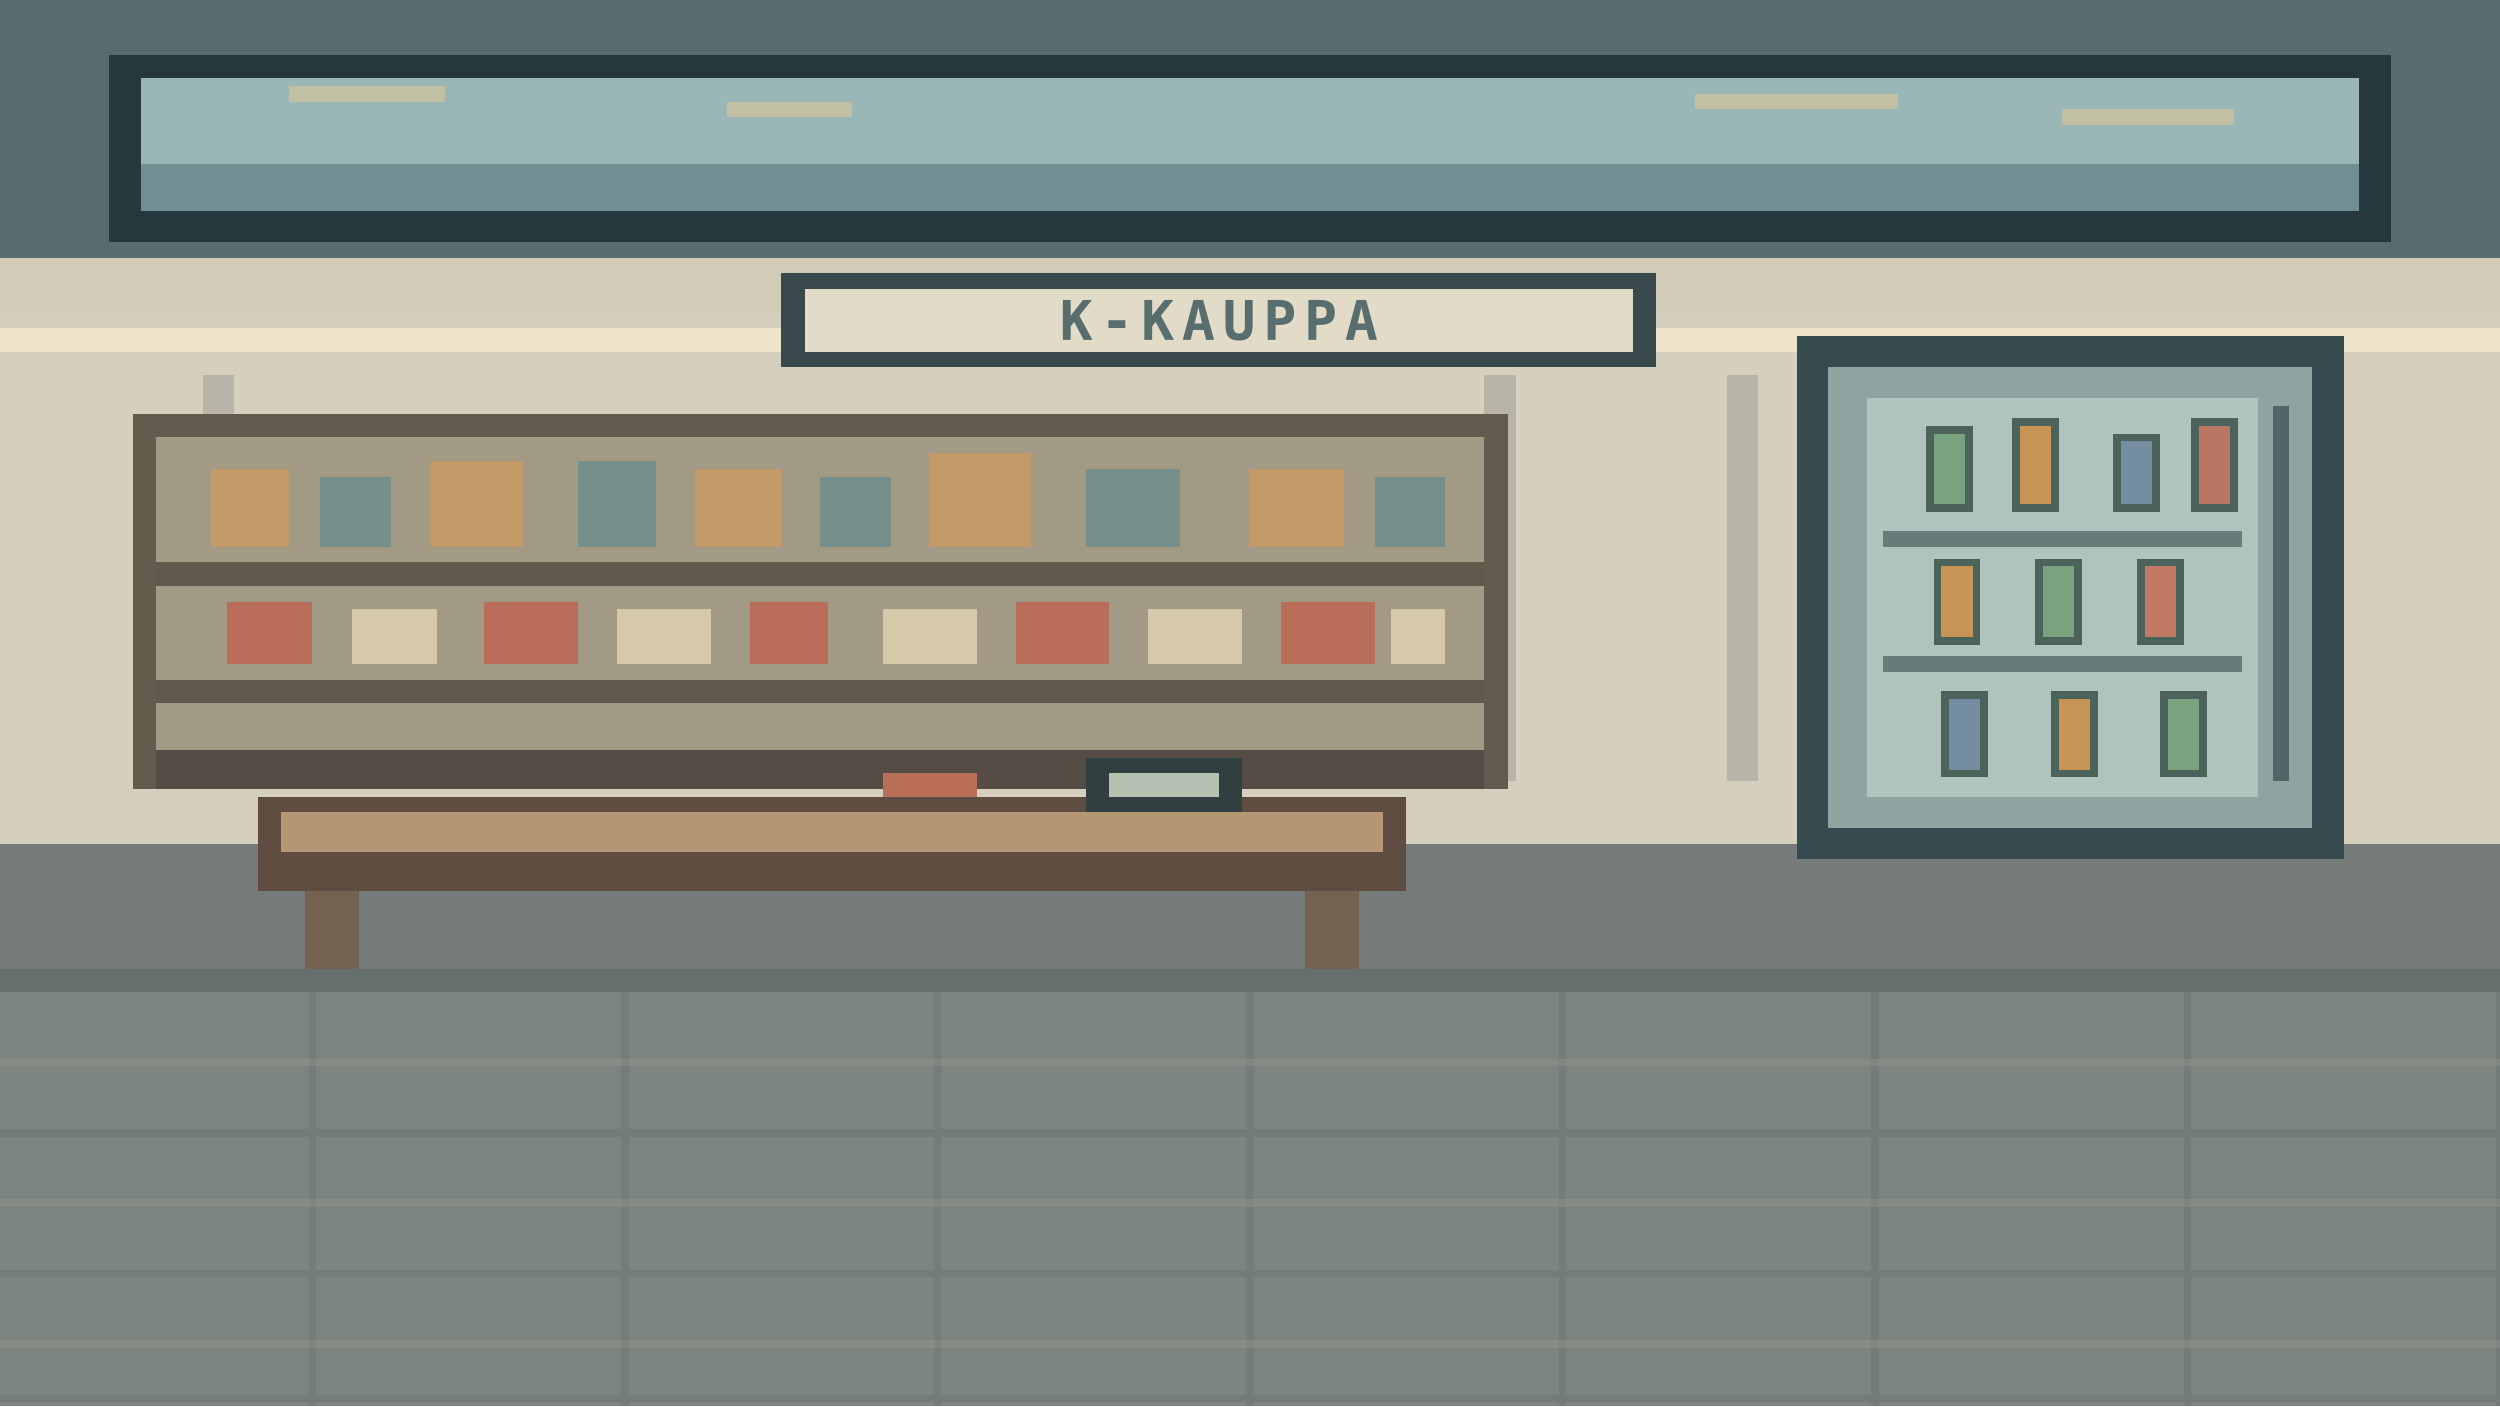
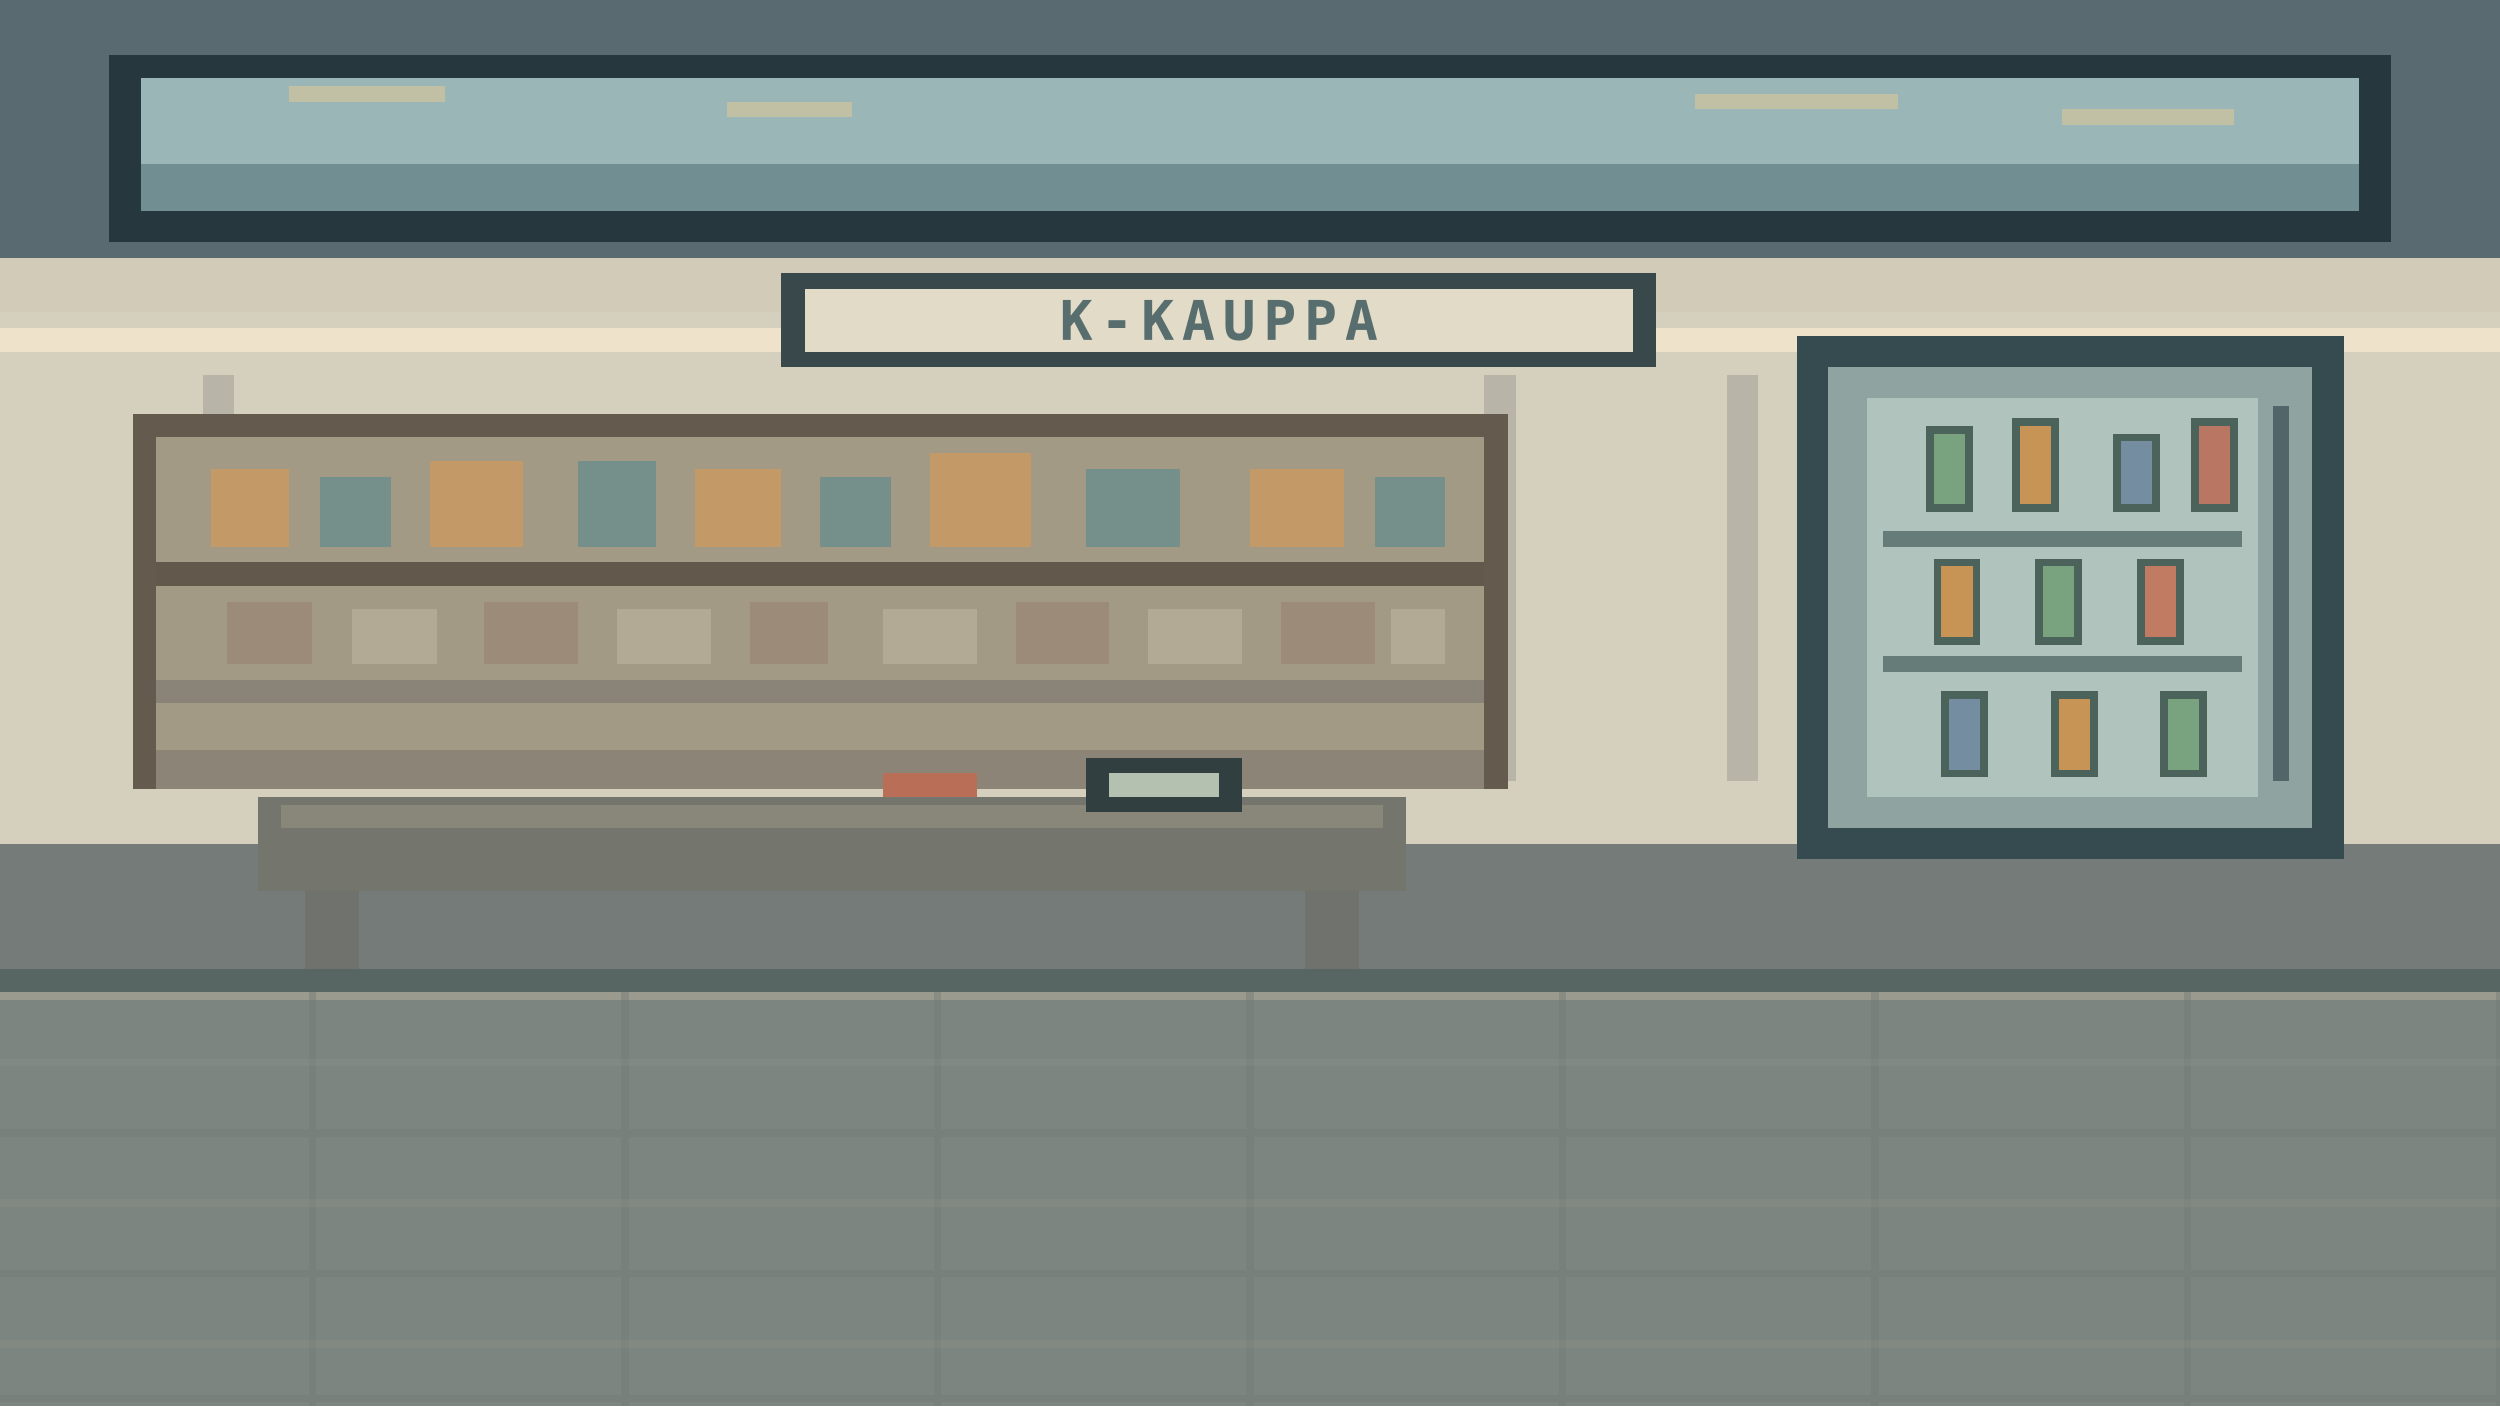
<svg xmlns="http://www.w3.org/2000/svg" width="320" height="180" viewBox="0 0 320 180" shape-rendering="crispEdges">
  <rect width="320" height="180" fill="#747b78" />
  <rect width="320" height="33" fill="#596b70" />
  <rect x="14" y="7" width="292" height="24" fill="#26383e" />
  <rect x="18" y="10" width="284" height="17" fill="#9bb6b6" />
  <rect x="18" y="21" width="284" height="6" fill="#718f92" />
  <g fill="#d0c29d" opacity=".72">
    <rect x="37" y="11" width="20" height="2" />
    <rect x="93" y="13" width="16" height="2" />
    <rect x="217" y="12" width="26" height="2" />
    <rect x="264" y="14" width="22" height="2" />
  </g>
  <path d="M0 33H320V44H0Z" fill="#d2cbb8" />
  <rect x="0" y="40" width="320" height="68" fill="#d5cfbd" />
  <rect x="0" y="42" width="320" height="3" fill="#eee3ca" />
  <g fill="#b8b4a7">
    <rect x="26" y="48" width="4" height="52" />
    <rect x="190" y="48" width="4" height="52" />
    <rect x="221" y="48" width="4" height="52" />
  </g>
  <g>
    <rect x="17" y="53" width="176" height="48" fill="#655a4e" />
    <rect x="20" y="56" width="170" height="41" fill="#a29a84" />
    <rect x="20" y="72" width="170" height="3" fill="#62584c" />
-     <rect x="20" y="87" width="170" height="3" fill="#62584c" />
-     <rect x="20" y="96" width="170" height="5" fill="#554d45" />
+     <rect x="20" y="87" width="170" height="3" fill="#898477" />
+     <rect x="20" y="96" width="170" height="5" fill="#8c8476" />
    <g fill="#c39a67">
      <rect x="27" y="60" width="10" height="10" />
      <rect x="55" y="59" width="12" height="11" />
      <rect x="89" y="60" width="11" height="10" />
      <rect x="119" y="58" width="13" height="12" />
      <rect x="160" y="60" width="12" height="10" />
    </g>
    <g fill="#75908a">
      <rect x="41" y="61" width="9" height="9" />
      <rect x="74" y="59" width="10" height="11" />
      <rect x="105" y="61" width="9" height="9" />
      <rect x="139" y="60" width="12" height="10" />
      <rect x="176" y="61" width="9" height="9" />
    </g>
-     <g fill="#b86e58">
+     <g fill="#9c8b78">
      <rect x="29" y="77" width="11" height="8" />
      <rect x="62" y="77" width="12" height="8" />
      <rect x="96" y="77" width="10" height="8" />
      <rect x="130" y="77" width="12" height="8" />
      <rect x="164" y="77" width="12" height="8" />
    </g>
-     <g fill="#d5c9a9">
+     <g fill="#b3aa95">
      <rect x="45" y="78" width="11" height="7" />
      <rect x="79" y="78" width="12" height="7" />
      <rect x="113" y="78" width="12" height="7" />
      <rect x="147" y="78" width="12" height="7" />
      <rect x="178" y="78" width="7" height="7" />
    </g>
  </g>
  <g>
    <rect x="230" y="43" width="70" height="67" fill="#364b50" />
    <rect x="234" y="47" width="62" height="59" fill="#8fa3a0" />
    <rect x="239" y="51" width="50" height="51" fill="#b0c3bc" />
    <rect x="241" y="68" width="46" height="2" fill="#667c79" />
    <rect x="241" y="84" width="46" height="2" fill="#667c79" />
    <rect x="291" y="52" width="2" height="48" fill="#52666a" />
    <g stroke="#4b635b" stroke-width="1">
      <path d="M247 55h5v10h-5z" fill="#78a37e" />
      <path d="M258 54h5v11h-5z" fill="#c89455" />
      <path d="M271 56h5v9h-5z" fill="#758da1" />
      <path d="M281 54h5v11h-5z" fill="#b97662" />
      <path d="M248 72h5v10h-5z" fill="#c89455" />
      <path d="M261 72h5v10h-5z" fill="#78a37e" />
      <path d="M274 72h5v10h-5z" fill="#c17b62" />
      <path d="M249 89h5v10h-5z" fill="#758da1" />
      <path d="M263 89h5v10h-5z" fill="#c89455" />
      <path d="M277 89h5v10h-5z" fill="#78a37e" />
    </g>
  </g>
  <rect x="100" y="35" width="112" height="12" fill="#39484b" />
  <rect x="103" y="37" width="106" height="8" fill="#e2dbc8" />
  <text x="156" y="43.5" text-anchor="middle" font-family="monospace" font-size="7" font-weight="bold" letter-spacing="1" fill="#586d6e">K-KAUPPA</text>
-   <rect x="33" y="102" width="147" height="12" fill="#604d42" />
-   <rect x="36" y="104" width="141" height="5" fill="#b49772" />
-   <rect x="39" y="114" width="7" height="10" fill="#746251" />
-   <rect x="167" y="114" width="7" height="10" fill="#746251" />
+   <rect x="33" y="102" width="147" height="12" fill="#74766e" />
+   <rect x="36" y="103" width="141" height="3" fill="#89877a" />
+   <rect x="39" y="114" width="7" height="10" fill="#70736d" />
+   <rect x="167" y="114" width="7" height="10" fill="#70736d" />
  <rect x="139" y="97" width="20" height="7" fill="#323f40" />
  <rect x="142" y="99" width="14" height="3" fill="#b4c1b0" />
  <rect x="113" y="99" width="12" height="3" fill="#b96e58" />
  <rect y="124" width="320" height="56" fill="#7d8580" />
-   <rect y="124" width="320" height="3" fill="#656f6d" />
-   <g stroke="#707a76" stroke-width="1" opacity=".75">
+   <rect y="124" width="320" height="3" fill="#586663" />
+   <rect y="127" width="320" height="1" fill="#9a9a8e" />
+   <g stroke="#707a76" stroke-width="1" opacity=".45">
    <path d="M0 145H320M0 163H320M0 179H320" />
    <path d="M40 127v53m40-53v53m40-53v53m40-53v53m40-53v53m40-53v53m40-53v53m40-53v53" />
  </g>
-   <g stroke="#90958c" stroke-width="1" opacity=".45">
+   <g stroke="#90958c" stroke-width="1" opacity=".25">
    <path d="M0 136H320M0 154H320m0 18H0" />
  </g>
</svg>
